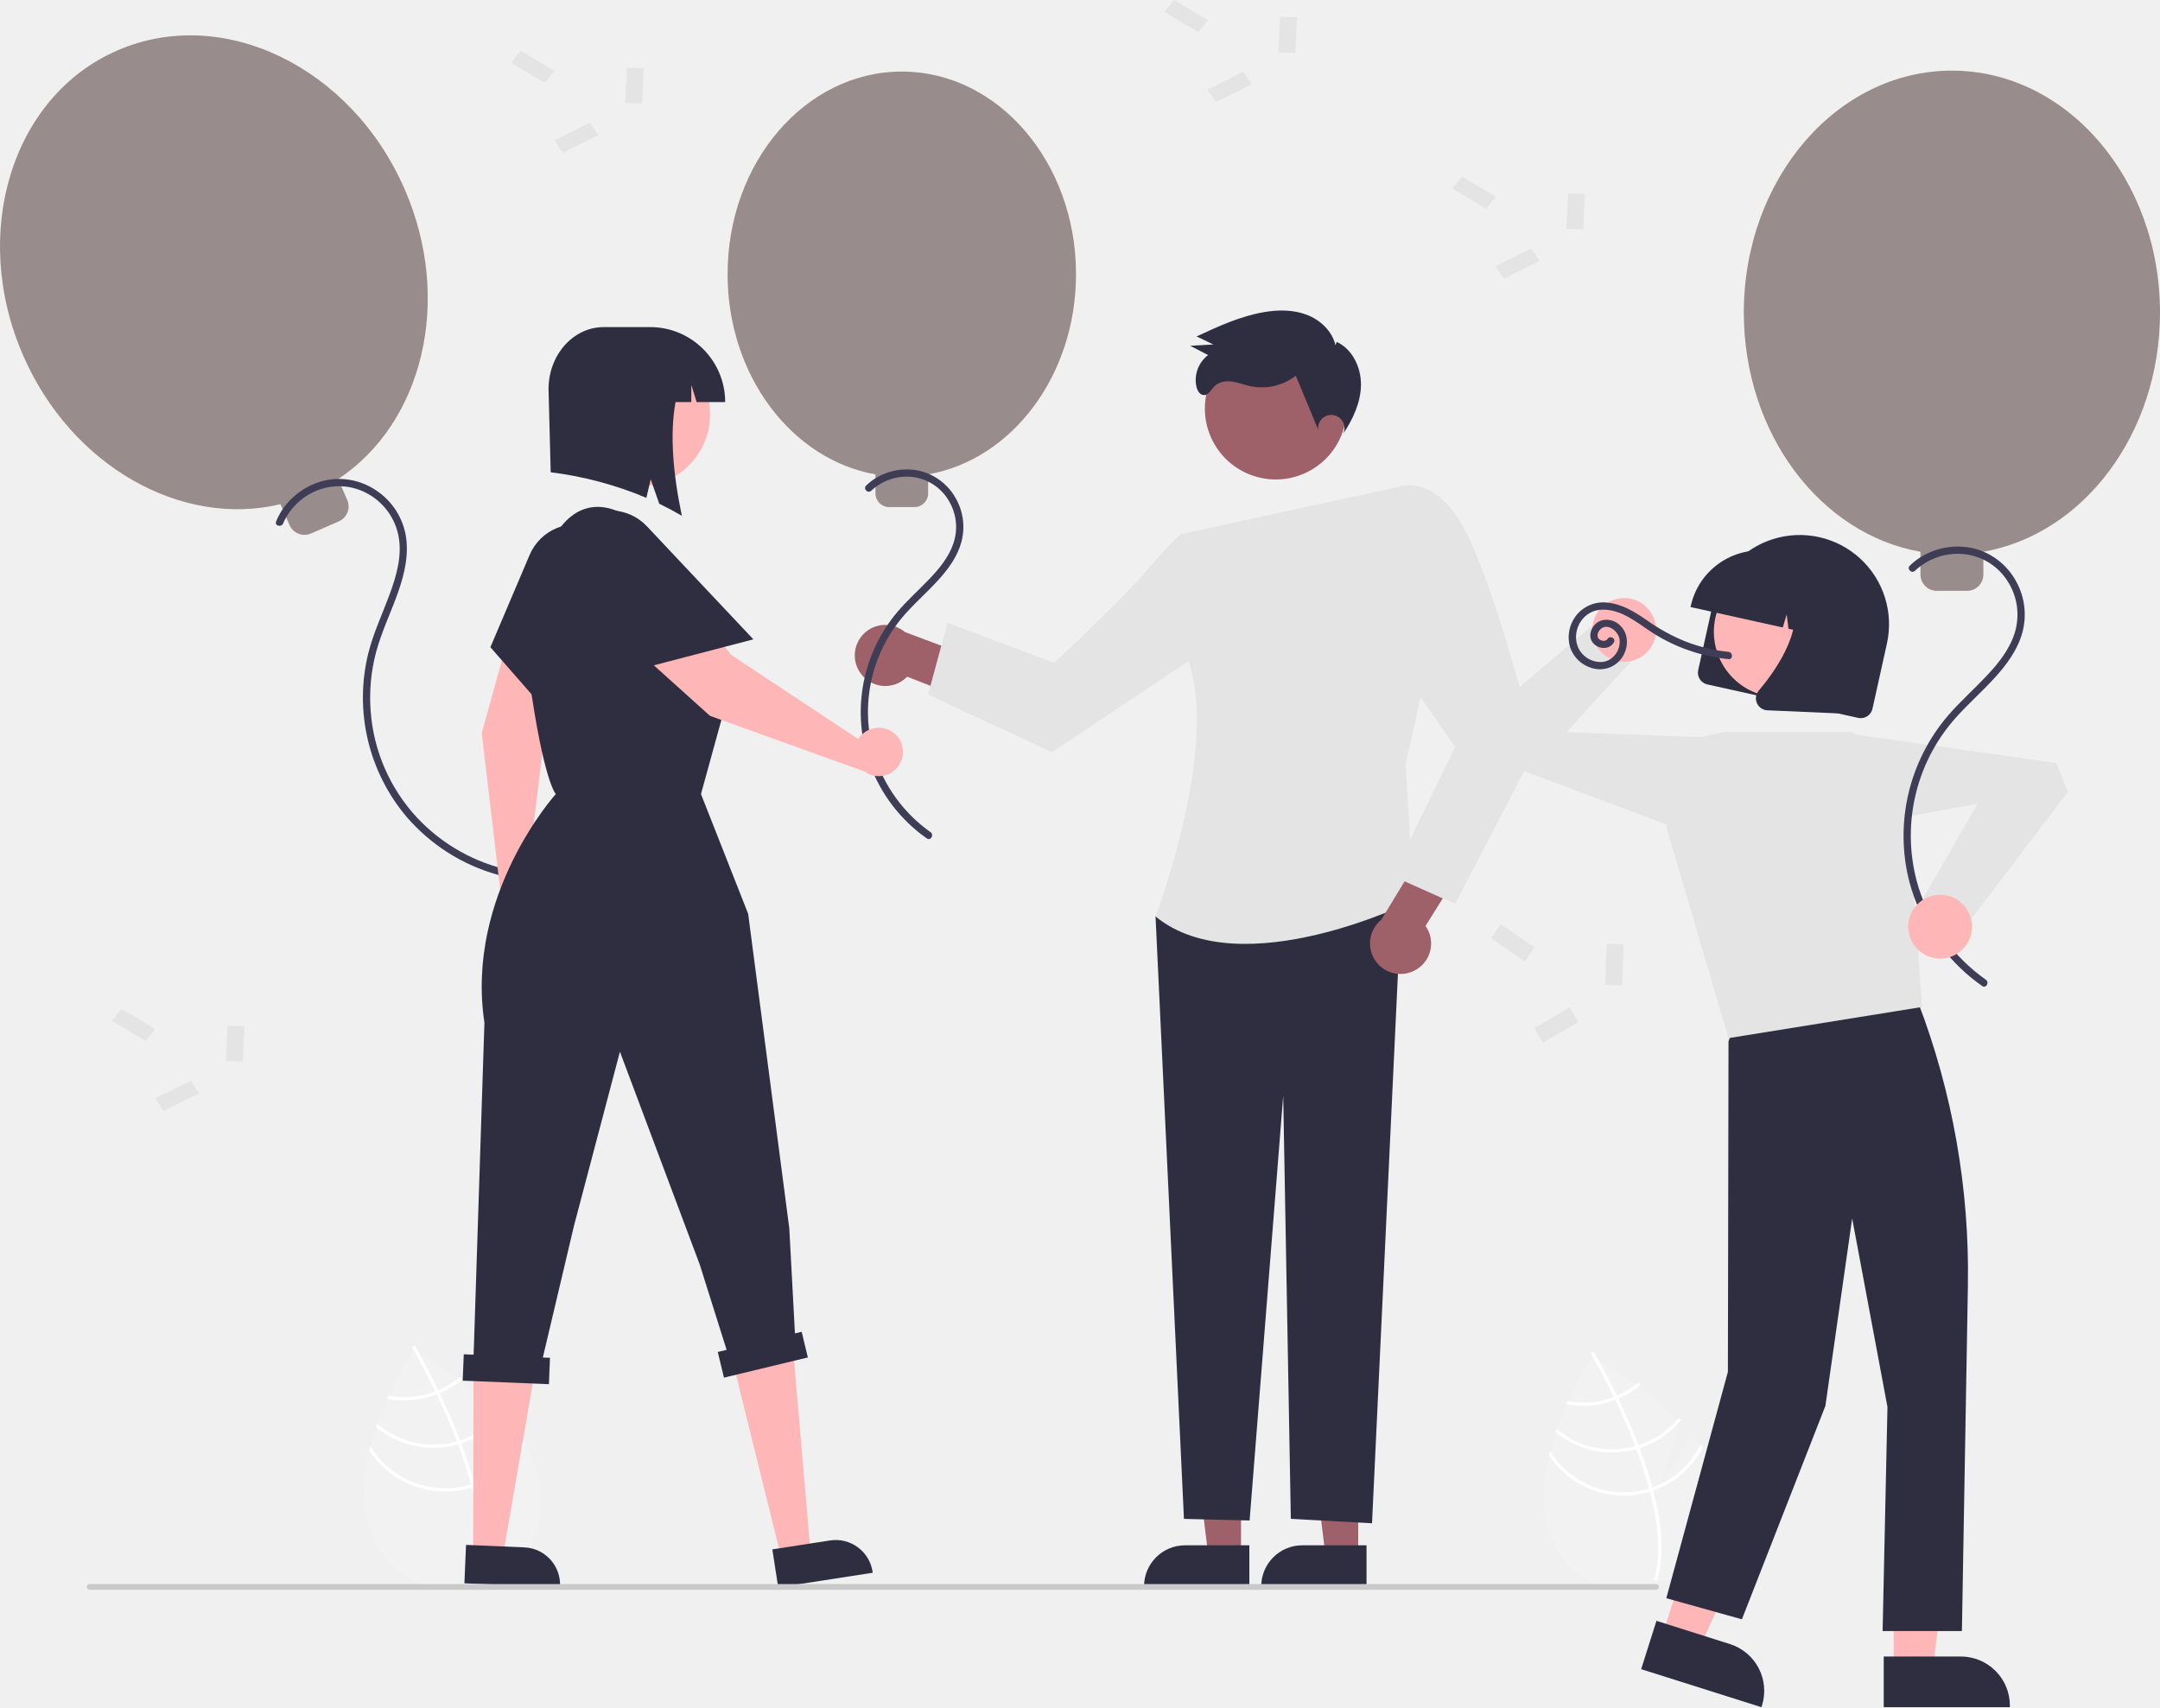
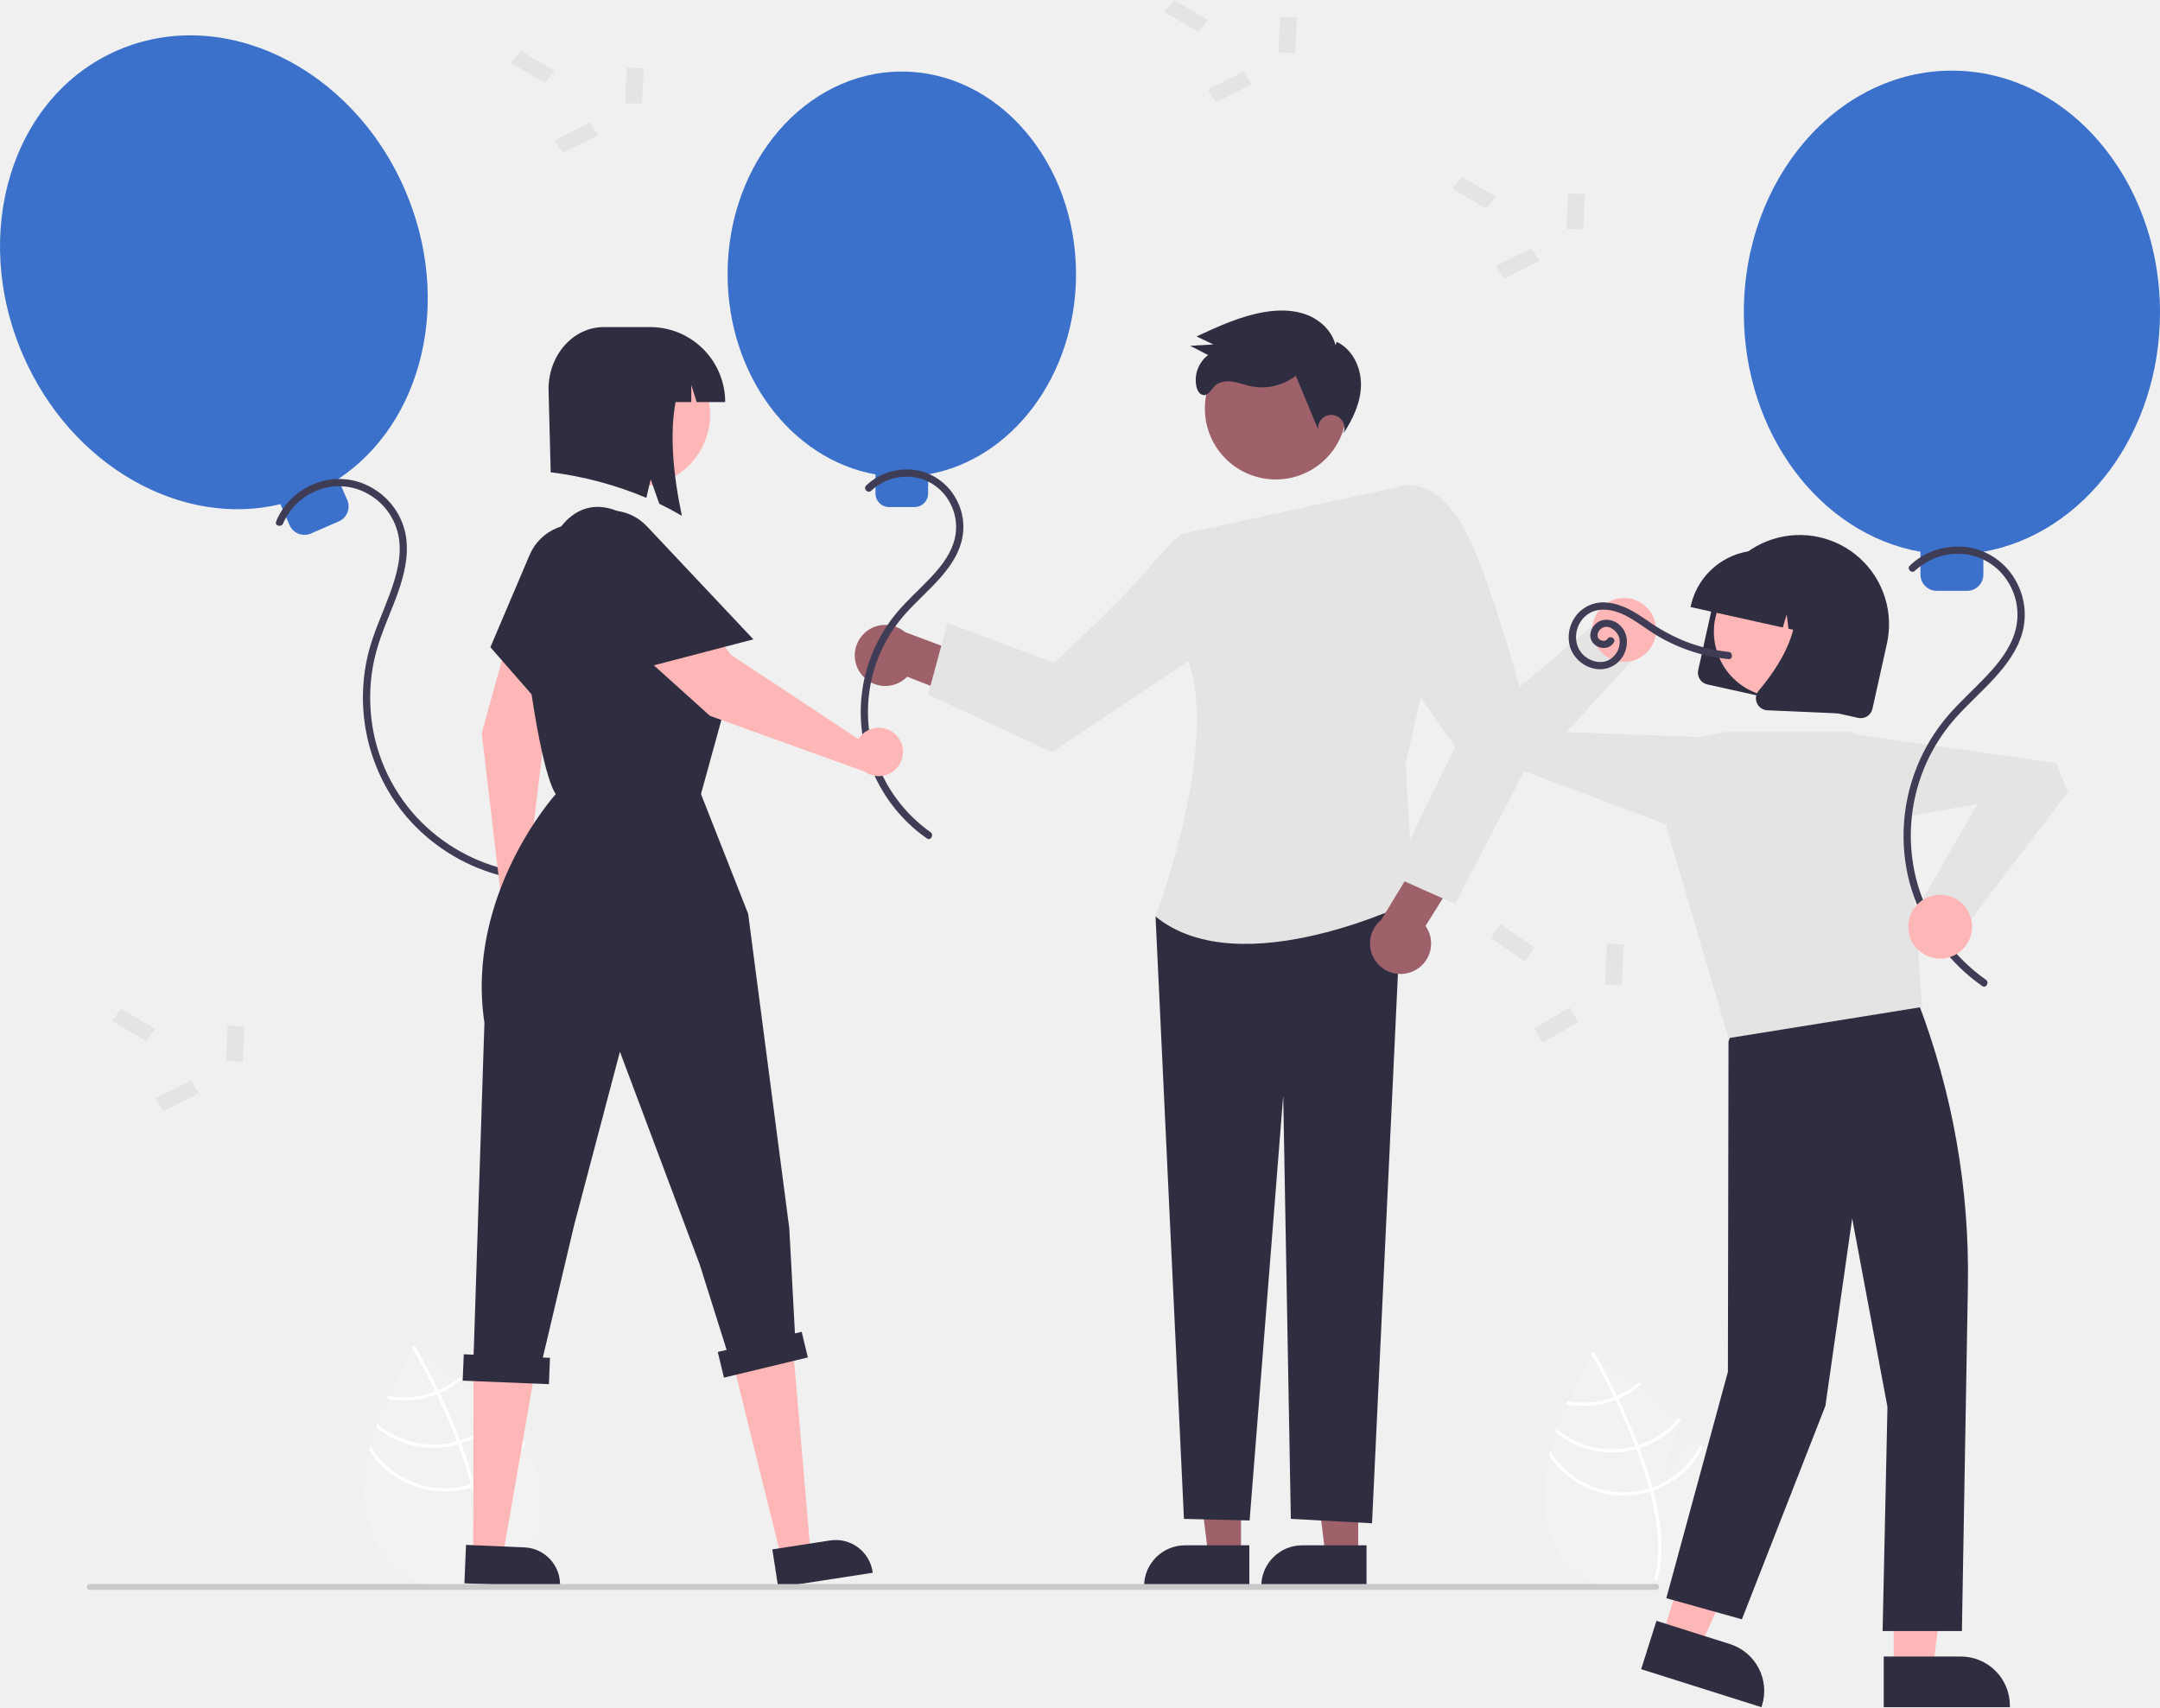
<svg xmlns="http://www.w3.org/2000/svg" data-name="Layer 1" width="892.708" height="705.627" viewBox="0 0 892.708 705.627">
  <polygon points="561.335 643.116 547.84 643.115 541.42 591.063 561.338 591.064 561.335 643.116" fill="#9e616a" />
  <path d="M718.423,753.383l-43.513-.002v-.55a16.937,16.937,0,0,1,16.937-16.936h.001l26.576.001Z" transform="translate(-153.6461 -97.18669)" fill="#2f2e41" />
  <polygon points="512.903 643.116 499.408 643.115 492.988 591.063 512.905 591.064 512.903 643.116" fill="#9e616a" />
  <path d="M669.99,753.383l-43.513-.002v-.55a16.937,16.937,0,0,1,16.937-16.936h.001l26.576.001Z" transform="translate(-153.6461 -97.18669)" fill="#2f2e41" />
  <path d="M509.378,375.564a12.544,12.544,0,0,0,19.19,1.315l26.702,10.427,10.294-14.681-37.916-14.196a12.612,12.612,0,0,0-18.271,17.135Z" transform="translate(-153.6461 -97.18669)" fill="#9e616a" />
  <polygon points="512.732 367.331 477.575 378.799 489.319 627.783 516.453 628.454 530.339 452.867 533.492 627.761 567.042 629.61 579.41 367.331 512.732 367.331" fill="#2f2e41" />
  <path d="M642.657,317.745l90.233-19.605,10.034,77.696-8.355,37.124,3.347,56.417s-71.349,35.511-106.695,6.609c0,0,28.409-74.619,11.942-109.55Z" transform="translate(-153.6461 -97.18669)" fill="#e4e4e4" />
  <path d="M658.284,328.735,642.657,317.745s-.923-1.278-13.946,13.946-39.44,39.44-39.44,39.44L545.241,354.62l-8.022,29.637L588.391,408.104l72.447-48.383Z" transform="translate(-153.6461 -97.18669)" fill="#e4e4e4" />
  <path d="M737.932,498.501a12.544,12.544,0,0,0,4.867-18.609l15.219-24.292L745.512,442.75l-21.011,34.607a12.612,12.612,0,0,0,13.431,21.144Z" transform="translate(-153.6461 -97.18669)" fill="#9e616a" />
  <path d="M718.816,313.446l14.074-15.306s15.681-5.461,28.494,22.758S788.505,406.355,788.505,406.355l-33.457,64.445L729.065,459.191,755.048,405.9l-27.496-39.465Z" transform="translate(-153.6461 -97.18669)" fill="#e4e4e4" />
  <circle cx="680.902" cy="266.066" r="29.29" transform="translate(-197.826 262.0195) rotate(-28.66316)" fill="#9e616a" />
  <path d="M705.601,239.875c-1.386-5.816-6.234-10.407-11.812-12.559s-11.79-2.132-17.684-1.13c-9.784,1.662-18.92,5.882-27.923,10.059l6.939,3.32-9.575.549,7.399,3.826a12.979,12.979,0,0,0-4.806,13.158c.381,1.586,1.399,3.333,3.029,3.388,1.97.066,2.999-2.23,4.378-3.639,1.835-1.874,4.733-2.29,7.332-1.937s5.064,1.353,7.628,1.906a22.847,22.847,0,0,0,18.683-4.329l9.227,22.217a5.466,5.466,0,1,1,10.387,1.751c3.994-6.024,7.207-12.869,7.318-20.096s-3.474-14.841-10.036-17.874" transform="translate(-153.6461 -97.18669)" fill="#2f2e41" />
  <path d="M366.156,688.679l-12.476,19.615,7.267-25.535c-15.344-16.01-36.586-27.723-36.586-27.723s-26.156,42.987-19.116,69.43,25.218,31.491,44.609,26.328c19.391-5.162,32.653-18.58,25.613-45.023C373.901,699.886,370.498,694.108,366.156,688.679Z" transform="translate(-153.6461 -97.18669)" fill="#f2f2f2" />
  <path d="M349.649,710.25l.347,1.303c3.956,15.171,4.548,27.673,1.75,37.331-.038.141-.085.278-.123.42l-.652-.193-.625-.193c3.169-10.469,1.755-23.698-1.692-36.932-.107-.428-.216-.862-.337-1.292-1.509-5.589-3.357-11.157-5.369-16.509-.152-.416-.312-.836-.473-1.256-2.692-7.05-5.634-13.688-8.36-19.409-.191-.405-.388-.809-.584-1.206-4.653-9.665-8.597-16.513-9.484-18.025-.105-.186-.166-.287-.18-.311l.567-.337.005-.008.573-.339c.013.024.221.363.584.999,1.371,2.371,5.011,8.83,9.209,17.511.187.392.385.796.575,1.201,2.217,4.641,4.567,9.861,6.802,15.402q.846,2.086,1.618,4.13c.167.419.327.839.479,1.254Q347.542,702.467,349.649,710.25Z" transform="translate(-153.6461 -97.18669)" fill="#fff" />
  <path d="M334.804,671.803c-.417.173-.84.348-1.273.512a36.835,36.835,0,0,1-3.589,1.156,35.833,35.833,0,0,1-15.87.604c-.18.414-.36.828-.545,1.251a37.16,37.16,0,0,0,16.758-.564,38.111,38.111,0,0,0,3.829-1.241c.427-.162.85-.337,1.265-.516a36.847,36.847,0,0,0,9.462-5.857q-.558-.422-1.091-.829A35.71,35.71,0,0,1,334.804,671.803Z" transform="translate(-153.6461 -97.18669)" fill="#fff" />
  <path d="M343.799,692.535q-.658.216-1.325.394c-.134.043-.276.08-.411.116a36.023,36.023,0,0,1-32.545-7.318c-.157.449-.314.899-.462,1.353a37.361,37.361,0,0,0,33.351,7.256c.181-.048.361-.096.54-.151.45-.127.892-.258,1.332-.396a37.163,37.163,0,0,0,17.345-11.804c-.308-.326-.616-.651-.93-.975A35.776,35.776,0,0,1,343.799,692.535Z" transform="translate(-153.6461 -97.18669)" fill="#fff" />
  <path d="M349.649,710.25c-.441.159-.886.305-1.333.445-.479.148-.959.29-1.443.419A36.12,36.12,0,0,1,306.724,694.909c-.151.6-.304,1.194-.442,1.79a37.443,37.443,0,0,0,40.935,15.705c.484-.129.966-.264,1.437-.417.455-.135.9-.281,1.343-.433a37.334,37.334,0,0,0,20.716-17.96c-.263-.441-.543-.871-.825-1.307A36.004,36.004,0,0,1,349.649,710.25Z" transform="translate(-153.6461 -97.18669)" fill="#fff" />
  <path d="M852.82,690.725,840.525,710.055l7.162-25.164c-15.121-15.778-36.054-27.32-36.054-27.32s-25.776,42.363-18.838,68.422,24.851,31.033,43.961,25.946c19.11-5.087,32.179-18.311,25.241-44.369C860.453,701.769,857.098,696.074,852.82,690.725Z" transform="translate(-153.6461 -97.18669)" fill="#f2f2f2" />
  <path d="M836.553,711.982l.342,1.284c3.899,14.951,4.482,27.271,1.725,36.789-.038.139-.084.274-.121.414l-.643-.19-.616-.19c3.123-10.317,1.729-23.354-1.668-36.395-.105-.421-.212-.849-.332-1.273-1.487-5.508-3.308-10.995-5.291-16.269-.15-.41-.308-.824-.466-1.238-2.653-6.948-5.552-13.489-8.238-19.127-.188-.399-.382-.797-.575-1.188-4.585-9.525-8.472-16.273-9.346-17.763-.103-.184-.164-.283-.177-.307l.558-.333.005-.008.565-.334c.013.024.218.357.575.984,1.351,2.337,4.938,8.702,9.075,17.257.185.387.379.784.567,1.184,2.184,4.573,4.501,9.717,6.703,15.178q.833,2.056,1.594,4.07c.164.412.322.827.472,1.236Q834.477,704.312,836.553,711.982Z" transform="translate(-153.6461 -97.18669)" fill="#fff" />
  <path d="M821.924,674.093c-.411.171-.828.343-1.255.504a36.302,36.302,0,0,1-3.537,1.139,35.312,35.312,0,0,1-15.64.595c-.177.408-.355.816-.537,1.232a36.62,36.62,0,0,0,16.515-.556A37.56,37.56,0,0,0,821.244,675.786c.421-.16.838-.332,1.247-.509a36.312,36.312,0,0,0,9.325-5.771q-.55-.415-1.075-.817A35.191,35.191,0,0,1,821.924,674.093Z" transform="translate(-153.6461 -97.18669)" fill="#fff" />
  <path d="M830.788,694.525q-.648.213-1.306.389c-.132.042-.272.079-.405.115a35.5,35.5,0,0,1-32.072-7.212c-.154.443-.309.886-.455,1.333a36.818,36.818,0,0,0,32.866,7.15c.178-.047.356-.095.532-.149.443-.125.879-.254,1.312-.39a36.623,36.623,0,0,0,17.093-11.633c-.303-.321-.607-.642-.916-.961A35.256,35.256,0,0,1,830.788,694.525Z" transform="translate(-153.6461 -97.18669)" fill="#fff" />
  <path d="M836.553,711.982c-.435.157-.873.301-1.313.438-.472.146-.945.286-1.422.413a35.596,35.596,0,0,1-39.565-15.969c-.149.591-.3,1.176-.436,1.764a36.899,36.899,0,0,0,40.34,15.477c.477-.127.952-.26,1.416-.411.448-.133.886-.277,1.323-.427a36.791,36.791,0,0,0,20.415-17.699c-.259-.435-.535-.859-.813-1.288A35.481,35.481,0,0,1,836.553,711.982Z" transform="translate(-153.6461 -97.18669)" fill="#fff" />
-   <path d="M598.354,210.485c0-46.238-32.235-83.721-72-83.721s-72,37.483-72,83.721c0,41.936,26.516,76.669,61.116,82.769v7.89a5.62,5.62,0,0,0,5.62,5.62H531.618a5.62,5.62,0,0,0,5.62-5.62V293.255C571.838,287.154,598.354,252.421,598.354,210.485Z" transform="translate(-153.6461 -97.18669)" fill="#988c8c" />
+   <path d="M598.354,210.485c0-46.238-32.235-83.721-72-83.721s-72,37.483-72,83.721c0,41.936,26.516,76.669,61.116,82.769v7.89a5.62,5.62,0,0,0,5.62,5.62H531.618a5.62,5.62,0,0,0,5.62-5.62V293.255C571.838,287.154,598.354,252.421,598.354,210.485Z" transform="translate(-153.6461 -97.18669)" fill="#3b71ca" />
  <path d="M513.739,300.004a21.418,21.418,0,0,1,16.979-5.68,20.129,20.129,0,0,1,15.046,9.812,21.016,21.016,0,0,1,1.944,17.548c-1.893,5.765-5.915,10.563-10.04,14.888-4.327,4.537-9.032,8.721-13.1,13.502a64.219,64.219,0,0,0-12.966,58.21,64.743,64.743,0,0,0,21.119,32.43q1.939,1.585,3.994,3.019c1.585,1.109,3.086-1.49,1.514-2.59a61.597,61.597,0,0,1-23.244-31.993,61.01,61.01,0,0,1,13.163-58.613c4.291-4.737,9.095-8.978,13.384-13.717,4.109-4.54,7.855-9.661,9.46-15.659A23.932,23.932,0,0,0,548.54,302.936a23.27,23.27,0,0,0-14.912-11.158,24.683,24.683,0,0,0-18.289,3.166,23.632,23.632,0,0,0-3.721,2.938c-1.393,1.342.73,3.462,2.121,2.121Z" transform="translate(-153.6461 -97.18669)" fill="#3f3d56" />
-   <path d="M320.903,175.427c-22.03-50.644-75.197-76.341-118.751-57.395s-61.003,75.36-38.972,126.005c19.981,45.932,65.573,71.342,106.377,61.538l3.759,8.642a6.713,6.713,0,0,0,8.833,3.478l11.531-5.016a6.713,6.713,0,0,0,3.478-8.833l-3.759-8.642C328.389,272.036,340.884,221.359,320.903,175.427Z" transform="translate(-153.6461 -97.18669)" fill="#988c8c" />
+   <path d="M320.903,175.427c-22.03-50.644-75.197-76.341-118.751-57.395s-61.003,75.36-38.972,126.005c19.981,45.932,65.573,71.342,106.377,61.538l3.759,8.642a6.713,6.713,0,0,0,8.833,3.478l11.531-5.016a6.713,6.713,0,0,0,3.478-8.833l-3.759-8.642C328.389,272.036,340.884,221.359,320.903,175.427Z" transform="translate(-153.6461 -97.18669)" fill="#3b71ca" />
  <path d="M270.656,313.534a25.665,25.665,0,0,1,15.374-14.111,24.23,24.23,0,0,1,20.317,2.257,25.42,25.42,0,0,1,12.024,17.161c1.538,8.229-.957,16.61-3.792,24.271-2.972,8.031-6.675,15.83-8.742,24.17A76.404,76.404,0,0,0,321.739,434.871a77.102,77.102,0,0,0,37.225,23.773c1.774.5,3.566.927,5.373,1.293,1.885.382,2.691-2.509.798-2.893a74.113,74.113,0,0,1-39.239-22.024,72.37,72.37,0,0,1-19.041-43.753,73.176,73.176,0,0,1,2.241-24.599c2.28-8.456,6.138-16.373,9.047-24.612,2.776-7.862,4.743-16.304,2.999-24.624a28.3,28.3,0,0,0-12.359-17.766,27.34,27.34,0,0,0-20.736-3.917,29.178,29.178,0,0,0-17.731,12.122,27.56,27.56,0,0,0-2.551,4.866c-.738,1.782,2.164,2.559,2.893.798Z" transform="translate(-153.6461 -97.18669)" fill="#3f3d56" />
  <polygon points="782.652 689.952 798.823 689.951 806.515 627.578 782.649 627.579 782.652 689.952" fill="#ffb6b6" />
  <path d="M932.173,781.859l31.846-.001h.001a20.296,20.296,0,0,1,20.295,20.294v.659l-52.141.002Z" transform="translate(-153.6461 -97.18669)" fill="#2f2e41" />
  <polygon points="686.94 676.201 702.358 681.077 728.505 623.93 705.75 616.732 686.94 676.201" fill="#ffb6b6" />
  <path d="M838.246,767.11l30.363,9.604.001 0a20.296,20.296,0,0,1,13.228,25.47l-.199.629-49.713-15.725Z" transform="translate(-153.6461 -97.18669)" fill="#2f2e41" />
  <path d="M876.996,502.275,868.023,527.584l-.254,136.631L842.321,757.762l31.238,8.718L908.065,678.274l11.068-77.476,14.585,77.926-2.008,92.62H964.486l2.474-142.729a312.938,312.938,0,0,0-20.66-117.367l0-0Z" transform="translate(-153.6461 -97.18669)" fill="#2f2e41" />
  <polygon points="712.663 302.57 765.64 302.57 787.776 324.706 794.389 416.206 714.377 429.082 688.674 341.778 702.671 304.674 712.663 302.57" fill="#e4e4e4" />
  <polygon points="693.611 342.651 612.045 311.962 609.922 299.276 661.362 255.749 678.483 268.591 647.451 302.57 702.671 304.674 693.611 342.651" fill="#e4e4e4" />
  <circle cx="671.255" cy="260.362" r="13.19" fill="#ffb6b6" />
  <path d="M855.491,374.166l5.96-26.876A36.889,36.889,0,1,1,933.479,363.263L927.518,390.139a4.961,4.961,0,0,1-5.91,3.765l-62.352-13.828A4.961,4.961,0,0,1,855.491,374.166Z" transform="translate(-153.6461 -97.18669)" fill="#2f2e41" />
  <circle cx="889.026" cy="358.319" r="27.046" transform="translate(-218.2457 164.3949) rotate(-16.15937)" fill="#ffb6b6" />
  <path d="M852.454,347.55a29.214,29.214,0,0,1,34.806-22.171l5.375,1.192A29.213,29.213,0,0,1,914.807,361.378l-.119.538-11.36-2.519L901.859,347.688l-3.181,10.677-5.871-1.302-.741-5.907-1.605,5.387-38.127-8.455Z" transform="translate(-153.6461 -97.18669)" fill="#2f2e41" />
  <path d="M879.763,387.795a4.882,4.882,0,0,1,.743-5.144c8.099-9.571,20.514-27.822,12.666-42.516l-.564-1.056,30.733,6.815L913.108,392.035l-29.011-1.265a5.062,5.062,0,0,1-.873-.114A4.935,4.935,0,0,1,879.763,387.795Z" transform="translate(-153.6461 -97.18669)" fill="#2f2e41" />
  <polygon points="763.533 303.124 849.813 315.392 854.638 327.316 813.862 380.963 794.363 372.141 817.287 332.24 762.925 342.163 763.533 303.124" fill="#e4e4e4" />
-   <path d="M1046.354,226.383c0-55.228-38.503-100-86-100s-86,44.772-86,100c0,50.09,31.672,91.577,73,98.864v9.424a6.713,6.713,0,0,0,6.712,6.713h12.575a6.713,6.713,0,0,0,6.712-6.713V325.247C1014.682,317.96,1046.354,276.473,1046.354,226.383Z" transform="translate(-153.6461 -97.18669)" fill="#988c8c" />
+   <path d="M1046.354,226.383c0-55.228-38.503-100-86-100s-86,44.772-86,100c0,50.09,31.672,91.577,73,98.864v9.424a6.713,6.713,0,0,0,6.712,6.713h12.575a6.713,6.713,0,0,0,6.712-6.713V325.247C1014.682,317.96,1046.354,276.473,1046.354,226.383Z" transform="translate(-153.6461 -97.18669)" fill="#3b71ca" />
  <path d="M945.08,333.102a25.865,25.865,0,0,1,20.59-6.858,24.277,24.277,0,0,1,17.894,11.483,25.382,25.382,0,0,1,2.734,21.063c-2.122,6.87-6.779,12.623-11.633,17.779-5.179,5.501-10.852,10.53-15.804,16.245a76.411,76.411,0,0,0-15.992,69.218,77.007,77.007,0,0,0,25.39,39.214q2.244,1.827,4.618,3.484c1.586,1.109,3.087-1.491,1.514-2.59a73.857,73.857,0,0,1-27.817-38.13,73.19,73.19,0,0,1,15.362-70.158c5.09-5.682,10.822-10.743,15.97-16.37,4.93-5.388,9.455-11.438,11.48-18.558a28.272,28.272,0,0,0-2.588-21.622,27.573,27.573,0,0,0-17.494-13.461,29.161,29.161,0,0,0-21.891,3.63,27.621,27.621,0,0,0-4.457,3.508c-1.391,1.344.732,3.464,2.121,2.121Z" transform="translate(-153.6461 -97.18669)" fill="#3f3d56" />
  <circle cx="801.835" cy="383.029" r="13.19" fill="#ffb6b6" />
  <path d="M818.034,361.252c-.692,1.094-2.368.935-3.31.251-1.307-.949-.884-2.778.016-3.858,2.861-3.434,7.592.192,8.23,3.602a8.58,8.58,0,0,1-4.037,8.543c-3.264,1.934-7.503.964-10.309-1.351-5.854-4.829-4.26-14.497,2.242-17.99,4.149-2.229,9.395-1.251,13.483.617,4.601,2.102,8.558,5.325,12.813,8.01a71.443,71.443,0,0,0,30.86,10.537c1.919.196,1.905-2.806,0-3a68.626,68.626,0,0,1-17.732-4.27,77.925,77.925,0,0,1-15.933-8.745c-5.01-3.434-10.245-6.77-16.445-7.338a14.266,14.266,0,0,0-13.151,5.722,14.569,14.569,0,0,0-2.19,12.78,13.492,13.492,0,0,0,10.285,8.855,11.03,11.03,0,0,0,11.628-5.372c2.282-3.947,2.208-9.249-1.239-12.521a7.958,7.958,0,0,0-7.738-2.105,6.808,6.808,0,0,0-4.603,5.859c-.333,5.123,6.94,7.686,9.72,3.288,1.035-1.637-1.56-3.144-2.59-1.514Z" transform="translate(-153.6461 -97.18669)" fill="#3f3d56" />
  <polygon points="64.196 425.291 60.234 430.262 46.22 421.972 50.182 417 64.196 425.291" fill="#e4e4e4" />
  <polygon points="78.819 446.651 82.319 451.874 67.597 459.197 64.097 453.974 78.819 446.651" fill="#e4e4e4" />
  <polygon points="94.059 423.945 101.053 424.192 100.357 438.826 93.363 438.579 94.059 423.945" fill="#e4e4e4" />
  <polygon points="229.196 29.291 225.234 34.262 211.22 25.972 215.182 21 229.196 29.291" fill="#e4e4e4" />
  <polygon points="243.819 50.651 247.319 55.874 232.597 63.197 229.097 57.974 243.819 50.651" fill="#e4e4e4" />
  <polygon points="259.059 27.945 266.053 28.192 265.357 42.826 258.363 42.579 259.059 27.945" fill="#e4e4e4" />
  <polygon points="618.196 81.291 614.234 86.262 600.22 77.972 604.182 73 618.196 81.291" fill="#e4e4e4" />
  <polygon points="632.819 102.651 636.319 107.874 621.597 115.197 618.097 109.974 632.819 102.651" fill="#e4e4e4" />
  <polygon points="648.059 79.945 655.053 80.192 654.357 94.826 647.363 94.579 648.059 79.945" fill="#e4e4e4" />
  <polygon points="499.196 8.291 495.234 13.262 481.22 4.972 485.182 0 499.196 8.291" fill="#e4e4e4" />
  <polygon points="513.819 29.651 517.319 34.874 502.597 42.197 499.097 36.974 513.819 29.651" fill="#e4e4e4" />
  <polygon points="529.059 6.945 536.053 7.192 535.357 21.826 528.363 21.579 529.059 6.945" fill="#e4e4e4" />
  <rect x="775.354" y="478.383" width="7" height="17" transform="translate(-217.0368 756.1566) rotate(-55.52447)" fill="#e4e4e4" />
  <rect x="793.354" y="512.383" width="7" height="17" transform="translate(590.5365 1374.234) rotate(-120)" fill="#e4e4e4" />
  <rect x="817.354" y="487.383" width="7" height="17" transform="translate(1467.06 927.7891) rotate(-177.6523)" fill="#e4e4e4" />
  <polygon points="322.899 643.871 335.014 641.997 326.708 545.197 299.708 550.197 322.899 643.871" fill="#ffb6b6" />
  <path d="M472.842,737.58,496.703,733.89l.001-0a15.387,15.387,0,0,1,17.557,12.855l.076.494-39.066,6.041Z" transform="translate(-153.6461 -97.18669)" fill="#2f2e41" />
  <polygon points="195.562 642.671 207.81 643.192 222.708 557.196 195.708 557.197 195.562 642.671" fill="#ffb6b6" />
  <path d="M346.254,735.725l24.122,1.028.001,0a15.387,15.387,0,0,1,14.717,16.028l-.021.5-39.495-1.682Z" transform="translate(-153.6461 -97.18669)" fill="#2f2e41" />
  <path d="M373.324,459.678a10.025,10.025,0,0,0-1.768-.329l7.636-62.501,25.909-54.868A15.08,15.08,0,0,0,378.86,327.262l0,0a118.971,118.971,0,0,0-15.225,33.596l-10.885,39.357,7.96,67.493a9.997,9.997,0,1,0,12.614-8.03Z" transform="translate(-153.6461 -97.18669)" fill="#ffb6b6" />
  <path d="M389.054,402.138l-32.734-37.447,16.216-38.142A20.802,20.802,0,0,1,411.205,341.864Z" transform="translate(-153.6461 -97.18669)" fill="#2f2e41" />
  <circle cx="417.383" cy="268.501" r="29.729" transform="translate(-172.0624 408.7597) rotate(-61.33683)" fill="#ffb6b6" />
  <path d="M422.354,232.383h-19.204c-12.59,0-22.796,11.482-22.796,25.646l.889,34.354a149.225,149.225,0,0,1,39.541,10.576l1.792-7.654,3.536,10.081q4.717,2.285,9.354,4.998c-3.608-16.951-5.093-33.863-2.616-47h6.504v-7.118l2.208,7.118h11.792v-0A31,31,0,0,0,422.354,232.383Z" transform="translate(-153.6461 -97.18669)" fill="#2f2e41" />
  <path d="M484.971,647.643l-2.782.67-2.335-43.429-17-130-19.5-49.5,9.5-34.5s11-24-16.5-42.5l-22-37c-15.197-9.936-27.7-3.439-34.365,13.45-5.808,14.716-10.316,33.333-7.635,52.55,6.006,43.046,11,48,11,48s-37.5,41.5-29.5,94.5l-4.458,137.224-4.079-.167-.447,10.899,35.636,1.461.447-10.899-2.956-.121,12.857-54.397,19-72,33,88,11.1,35.229-3.657.881,2.554,10.605,34.674-8.351Z" transform="translate(-153.6461 -97.18669)" fill="#2f2e41" />
  <path d="M509.46,401.227a10.025,10.025,0,0,0-1.084,1.434l-52.503-34.757L418.363,320.21a15.08,15.08,0,0,0-24.891,16.9l0,0a118.971,118.971,0,0,0,23.253,28.631l30.346,27.323L511.008,416.1a9.997,9.997,0,1,0-1.548-14.872Z" transform="translate(-153.6461 -97.18669)" fill="#ffb6b6" />
  <path d="M465.012,361.445l-48.126,12.553-26.877-31.55a20.802,20.802,0,0,1,30.978-27.751Z" transform="translate(-153.6461 -97.18669)" fill="#2f2e41" />
  <path d="M838.04,754.299h-647.294a1.191,1.191,0,1,1,0-2.381h647.294a1.191,1.191,0,1,1,0,2.381Z" transform="translate(-153.6461 -97.18669)" fill="#cacaca" />
</svg>
